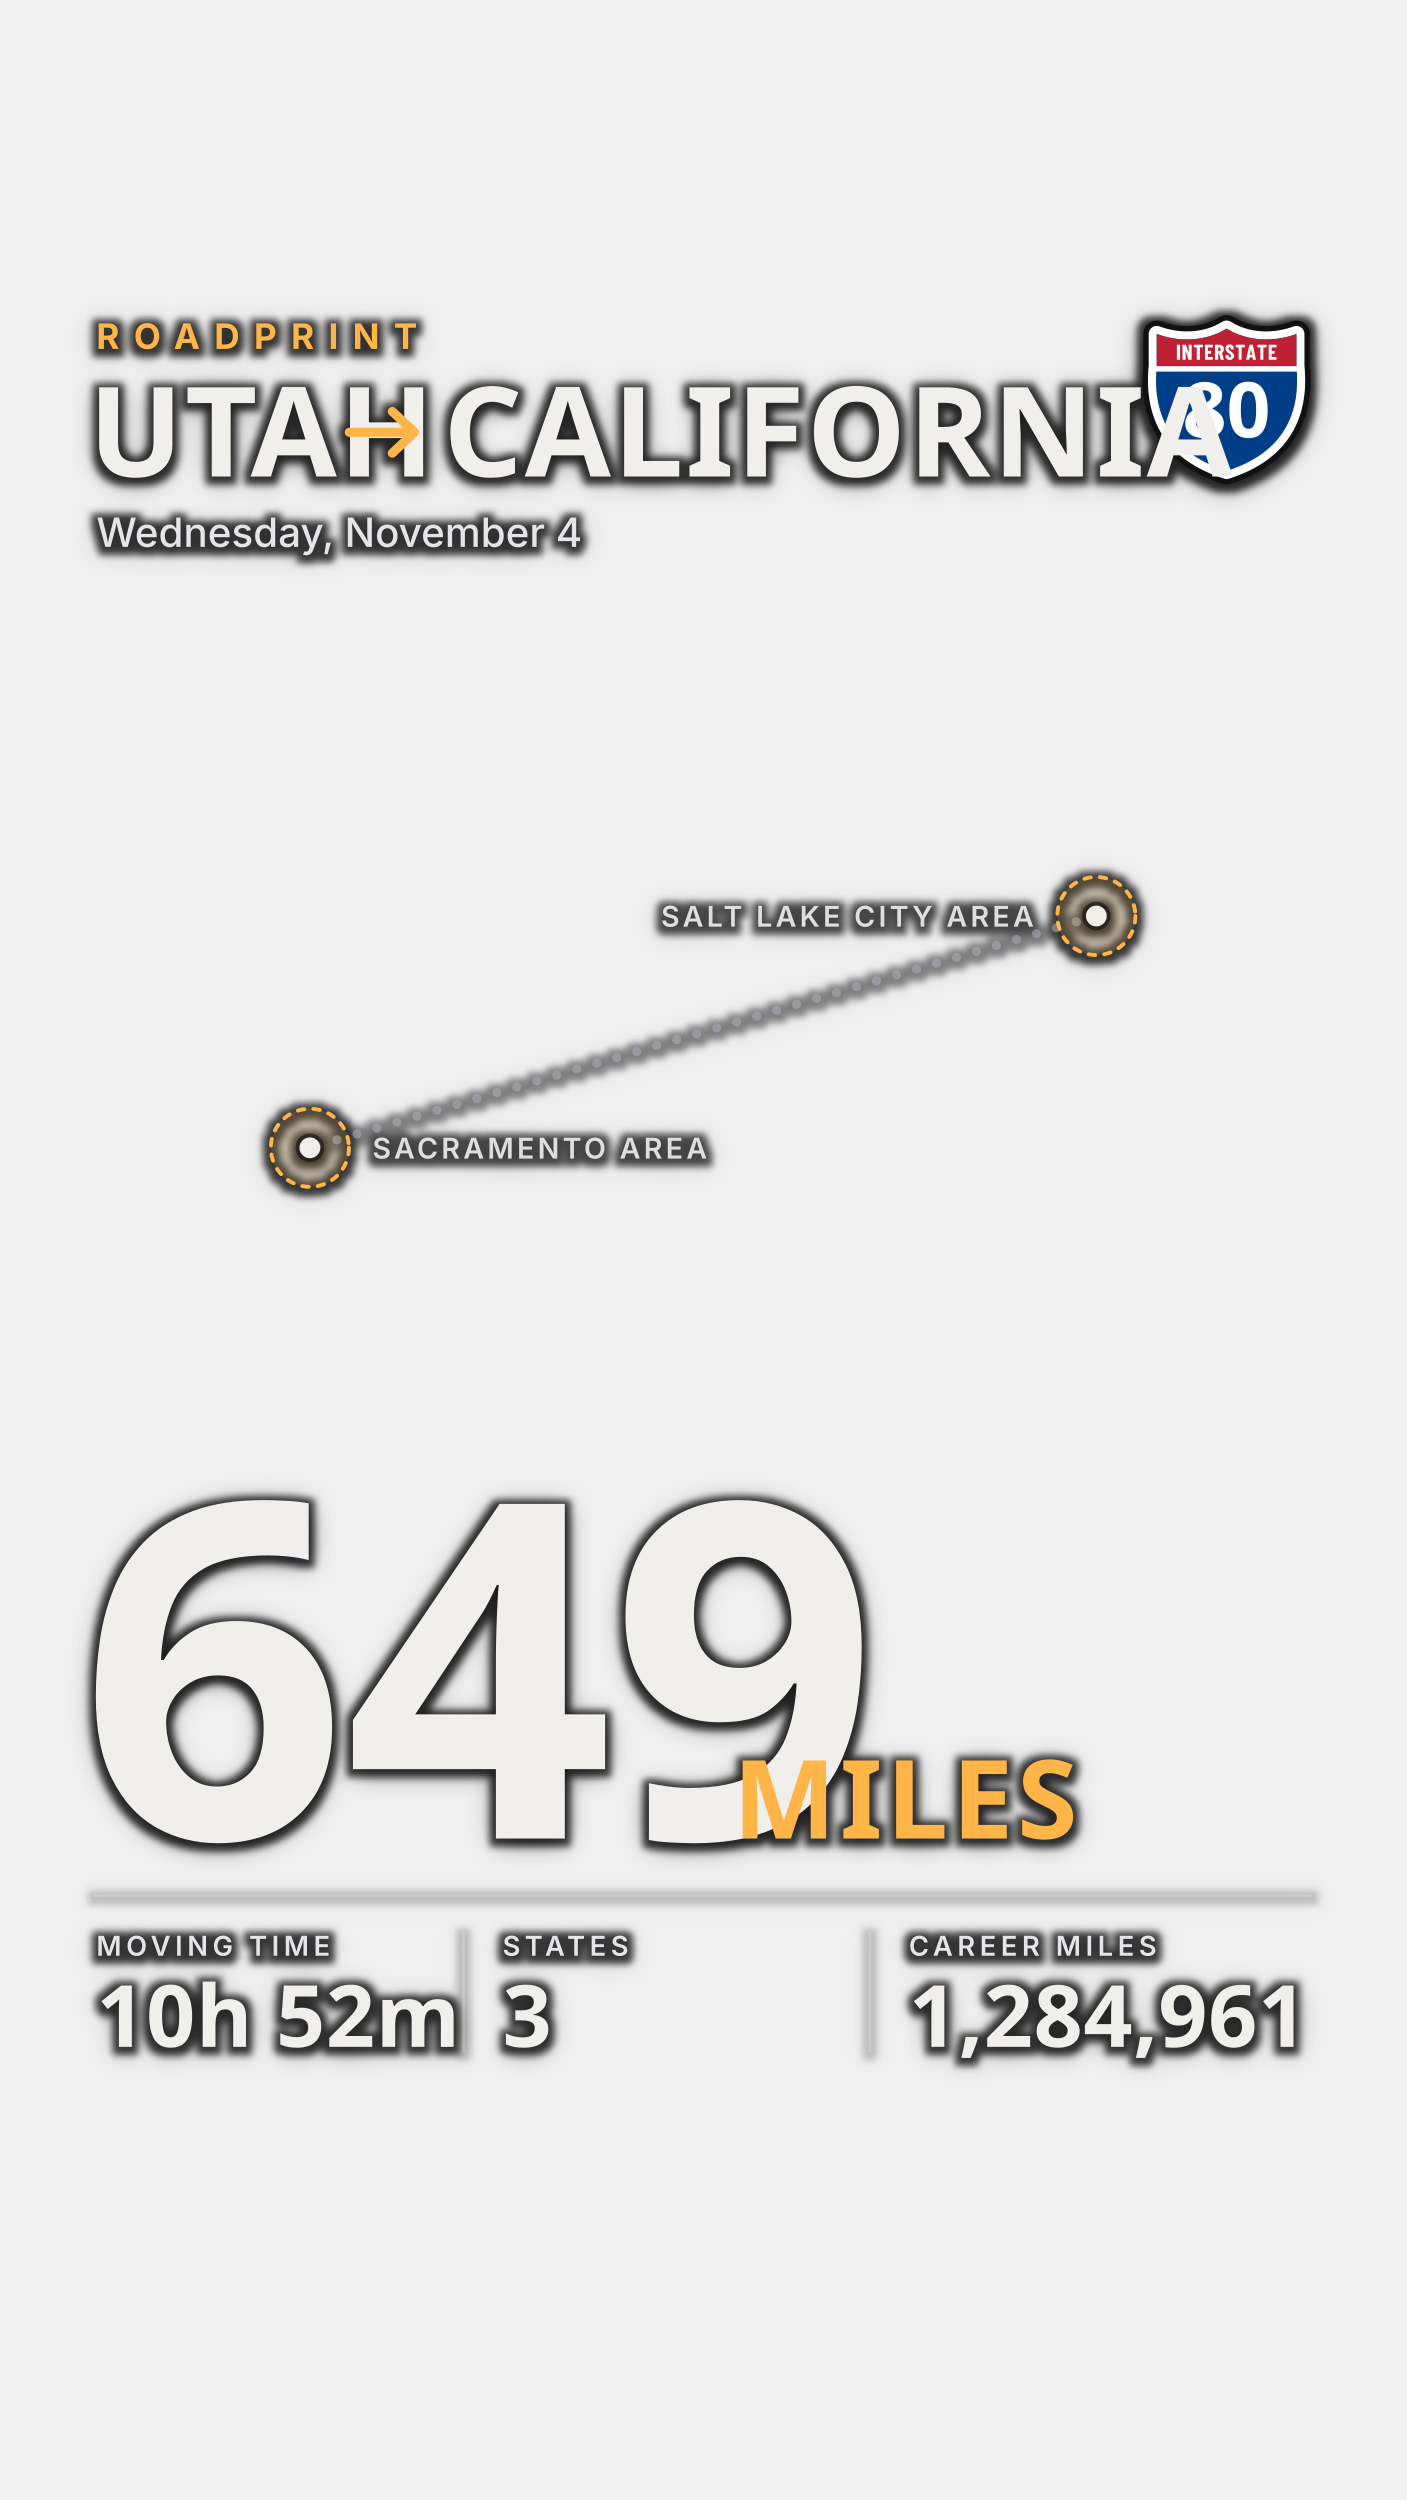
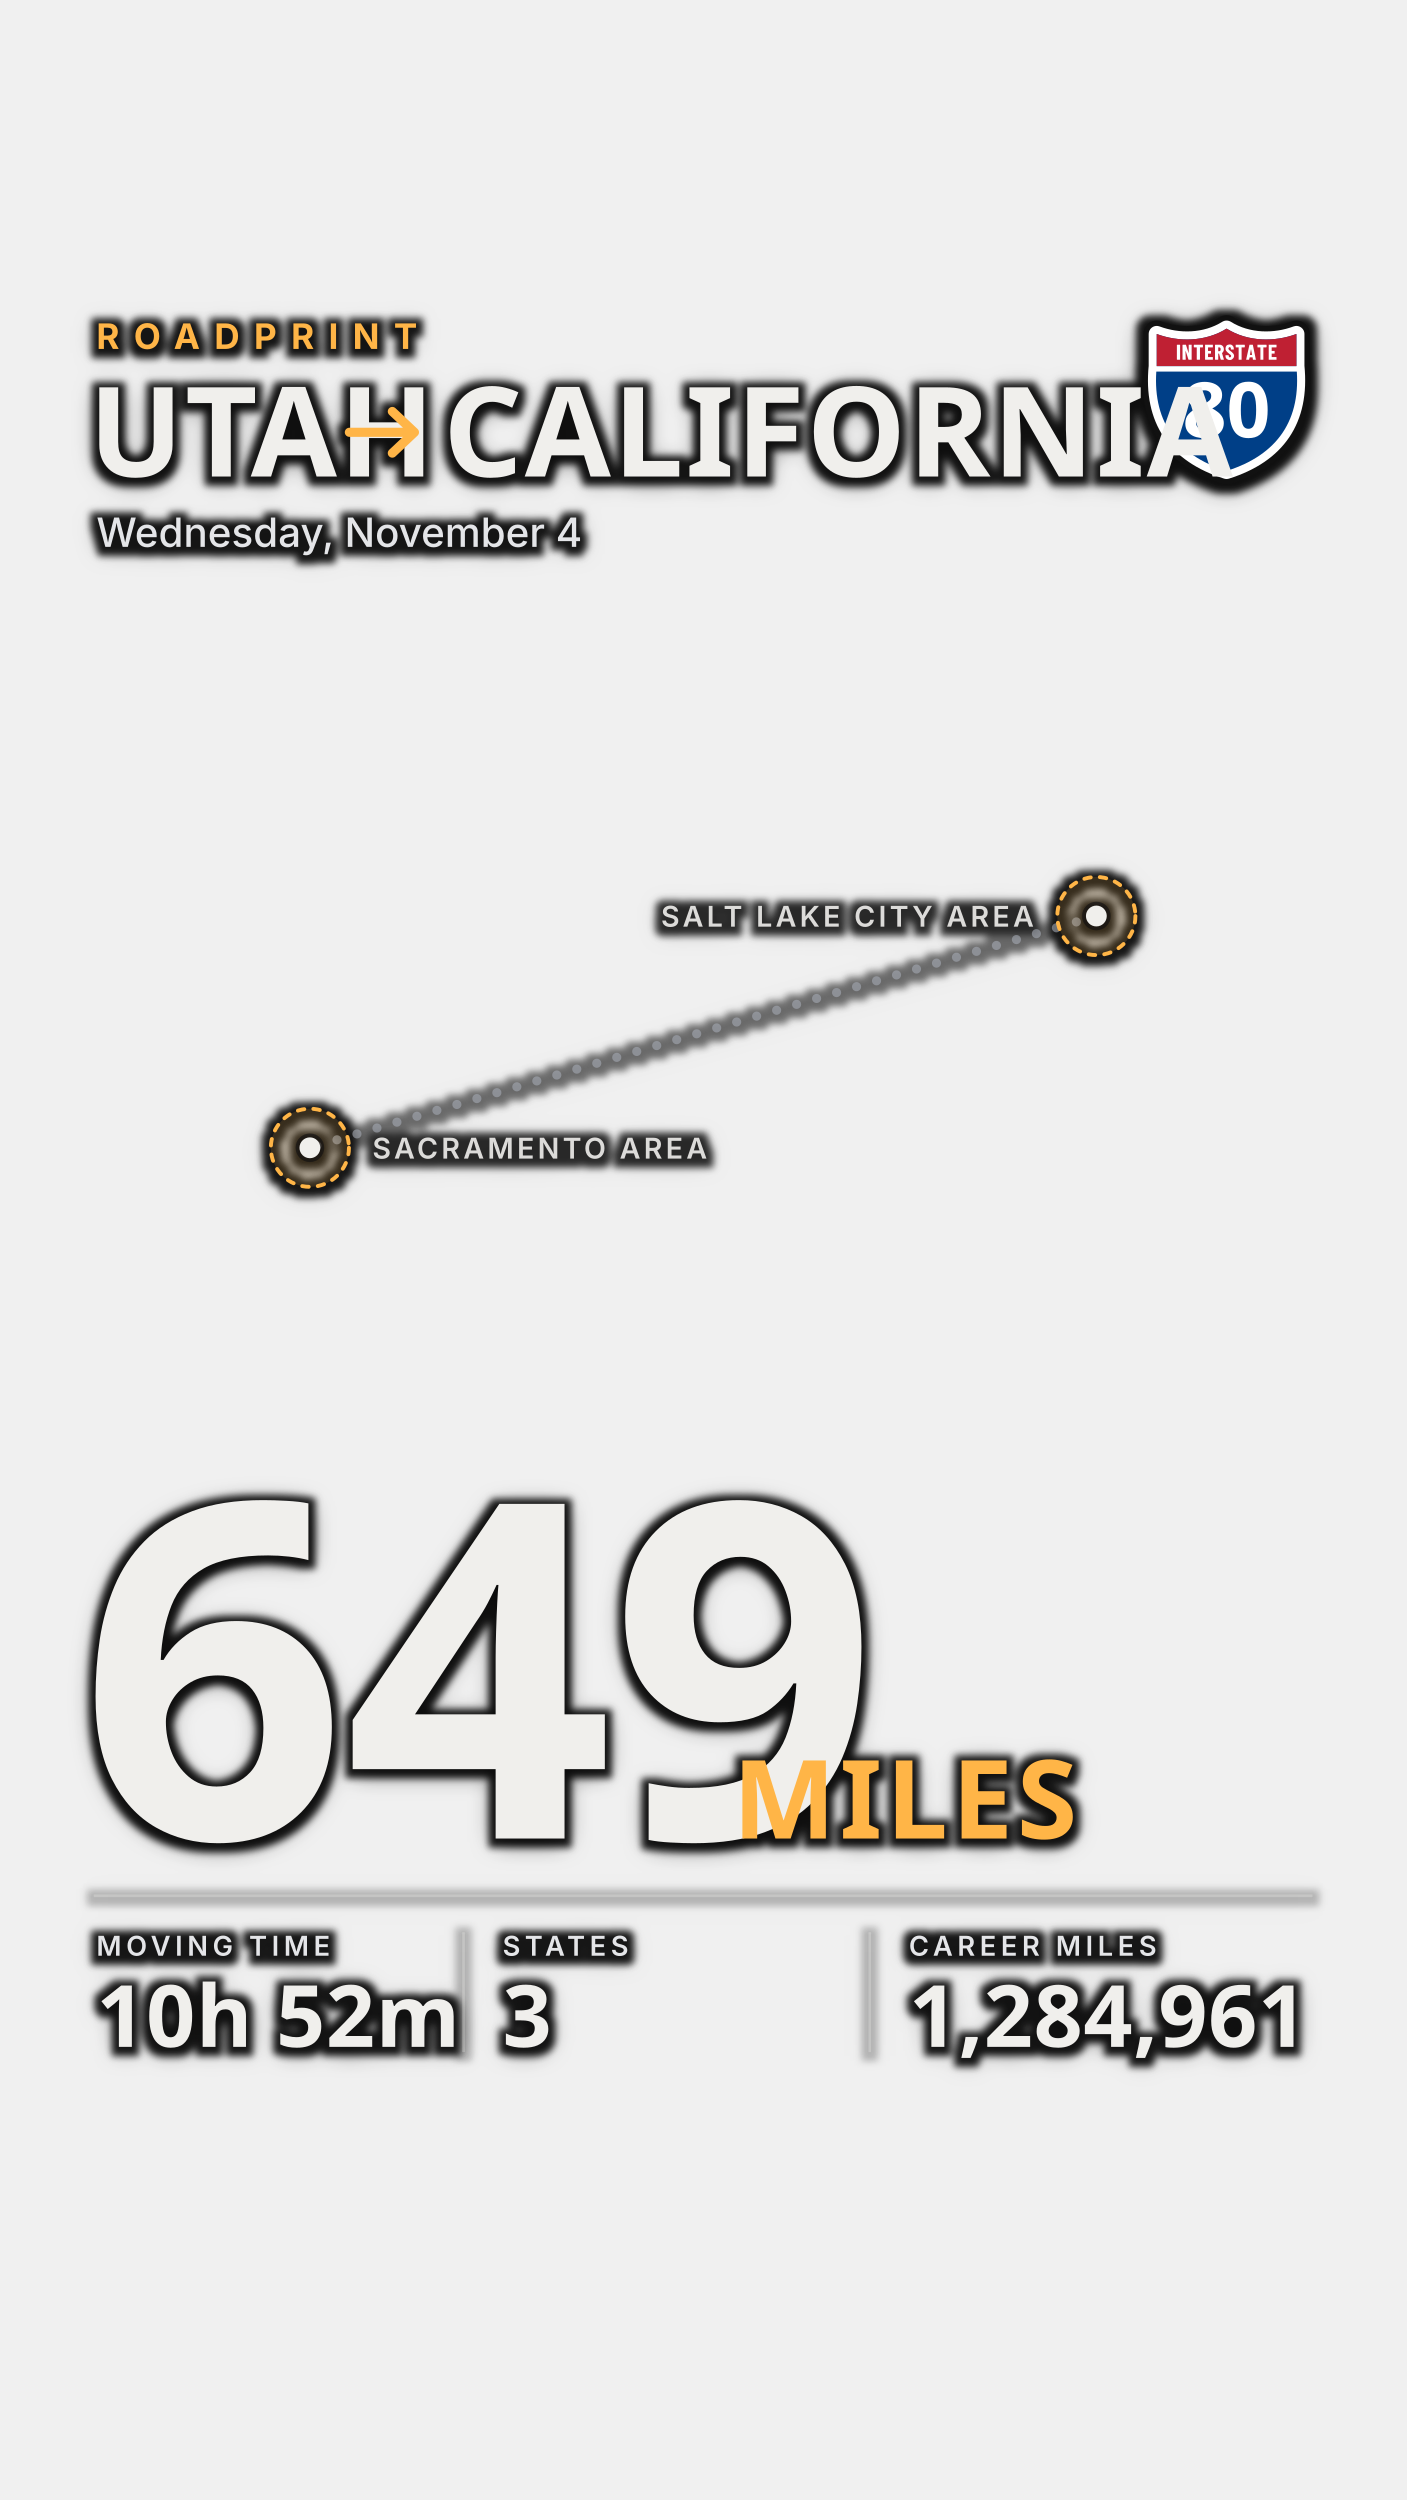
<svg xmlns="http://www.w3.org/2000/svg" viewBox="0 0 1080 1920" width="1080" height="1920">
  <defs>
    <filter id="glow" x="-10%" y="-60%" width="120%" height="220%">
      <feGaussianBlur stdDeviation="16" />
    </filter>
    <filter id="shade" color-interpolation-filters="sRGB" filterUnits="userSpaceOnUse" x="0" y="0" width="1080" height="1920">
      <feColorMatrix in="SourceAlpha" type="matrix" values="0 0 0 0 0.043  0 0 0 0 0.047  0 0 0 0 0.063  0 0 0 1 0" result="a" />
      <feGaussianBlur in="a" stdDeviation="9" result="w" />
      <feOffset in="w" dy="3" result="wo" />
      <feComponentTransfer in="wo" result="wide">
        <feFuncA type="linear" slope="0.62" />
      </feComponentTransfer>
-       <feMorphology in="a" operator="dilate" radius="4" result="ad" />
+       <feMorphology in="a" operator="dilate" radius="5" result="ad" />
      <feGaussianBlur in="ad" stdDeviation="3" result="t" />
      <feOffset in="t" dy="1.5" result="to" />
      <feComponentTransfer in="to" result="tight">
-         <feFuncA type="linear" slope="0.75" />
+         <feFuncA type="linear" slope="0.9" />
      </feComponentTransfer>
      <feMerge>
        <feMergeNode in="wide" />
        <feMergeNode in="tight" />
      </feMerge>
    </filter>
    <linearGradient id="elev" x1="0" y1="0" x2="0" y2="1">
      <stop offset="0" stop-color="#ffb547" stop-opacity="0.5" />
      <stop offset="1" stop-color="#ffb547" stop-opacity="0" />
    </linearGradient>
  </defs>
  <defs>
    <g id="art">
      <text id="wordmark" x="74" y="268" font-family="Inter" font-weight="700" font-size="27" letter-spacing="11" fill="#ffb547">ROADPRINT</text>
      <g id="road-sign" transform="translate(876 240) scale(2.0625)">
        <path d="M32 6C40 11 50 11 58 8L58 20C60 40 51 53 32 59C13 53 4 40 6 20L6 8C14 11 24 11 32 6Z" fill="#111111" stroke="#111111" stroke-width="10" stroke-linejoin="round" />
        <path d="M32 6C40 11 50 11 58 8L58 20C60 40 51 53 32 59C13 53 4 40 6 20L6 8C14 11 24 11 32 6Z" fill="#ffffff" stroke="#ffffff" stroke-width="6" stroke-linejoin="round" />
        <path d="M32 6C40 11 50 11 58 8L58 20C60 40 51 53 32 59C13 53 4 40 6 20L6 8C14 11 24 11 32 6Z" fill="#003f87" />
        <path d="M32 6C40 11 50 11 58 8L58 20L6 20L6 8C14 11 24 11 32 6Z" fill="#bf2033" />
        <rect x="4" y="20" width="56" height="2" fill="#ffffff" />
        <path id="lettering" d="M13.5 17.5l0-5.4q0 0 .1-.1q0 0 0 0l1 0q0 0 0 0q.1 .1 .1 .1l0 5.4q0 0 -.1 .1q0 0 0 0l-1 0q0 0 0 0q-.1-.1 -.1-.1zm4.5-5.5l.9 0q.1 0 .1 0q0 .1 0 .1l0 5.4q0 0 0 .1q0 0 -.1 0l-1 0q-.1 0 -.1-.1l-1-3.1q0 0 0 0q-.1 0 -.1 0l.1 3.1q0 0 -.1 .1q0 0 0 0l-1 0q0 0 0 0q-.1-.1 -.1-.1l0-5.4q0 0 .1-.1q0 0 0 0l1.1 0q.1 0 .1 .1l1 3.1q0 0 0 0q0 0 0 0l0-3.1q0 0 0-.1q.1 0 .1 0zm5.2 .1l0 .8q0 0 0 0q-.1 .1 -.1 .1l-1 0q0 0 0 0l0 4.5q0 0 -.1 .1q0 0 0 0l-1 0q0 0 0 0q-.1-.1 -.1-.1l0-4.5q0 0 0 0l-1 0q0 0 0-.1q-.1 0 -.1 0l0-.8q0 0 .1-.1q0 0 0 0l3.2 0q0 0 .1 0q0 .1 0 .1zm3.6 .9l-1.6 0q-.1 0 -.1 0l0 1.3q0 0 .1 0l.9 0q.1 0 .1 0q0 .1 0 .1l0 .8q0 0 0 .1q0 0 -.1 0l-.9 0q-.1 0 -.1 0l0 1.3q0 0 .1 0l1.6 0q.1 0 .1 .1q0 0 0 0l0 .8q0 0 0 .1q0 0 -.1 0l-2.7 0q-.1 0 -.1 0q0-.1 0-.1l0-5.4q0 0 0-.1q0 0 .1 0l2.7 0q.1 0 .1 0q0 .1 0 .1l0 .8q0 0 0 0q0 .1 -.1 .1zm3 4.5l-.6-2.2q0 0 0 0l-.3 0q0 0 0 0l0 2.2q0 0 -.1 .1q0 0 0 0l-1 0q0 0 0 0q-.1-.1 -.1-.1l0-5.4q0 0 .1-.1q0 0 0 0l1.7 0q.4 0 .7 .2q.4 .2 .6 .6q.2 .4 .2 .9q0 .5 -.2 .8q-.2 .4 -.5 .6q0 0 0 0q-.1 0 0 0l.7 2.4q0 .1 -.1 .1l-.9 0q-.1 0 -.2-.1zm-.9-4.5l0 1.4q0 0 0 0l.4 0q.2 0 .4-.2q.1-.2 .1-.5q0-.3 -.1-.5q-.2-.2 -.4-.2l-.4 0q0 0 0 0zm2.7 3.2l0-.2q0-.1 .1-.1q0 0 0 0l1 0q0 0 0 0q.1 0 .1 .1l0 .1q0 .3 .1 .4q.1 .2 .3 .2q.2 0 .3-.1q.2-.2 .2-.4q0-.3 -.2-.4q-.2-.2 -.6-.5q-.4-.3 -.7-.6q-.2-.2 -.4-.5q-.2-.3 -.2-.8q0-.6 .4-1.1q.5-.4 1.2-.4q.7 0 1.1 .5q.4 .4 .4 1.1l0 .2q0 0 0 0q0 .1 -.1 .1l-.9 0q0 0 -.1-.1q0 0 0 0l0-.3q0-.2 -.1-.3q-.1-.2 -.3-.2q-.2 0 -.3 .1q-.2 .2 -.2 .4q0 .3 .2 .5q.1 .1 .6 .5q.5 .3 .7 .6q.3 .2 .4 .5q.2 .2 .2 .6q0 .7 -.5 1.1q-.4 .5 -1.1 .5q-.5 0 -.8-.2q-.4-.2 -.6-.5q-.2-.4 -.2-.8zm7.2-4.1l0 .8q0 0 -.1 0q0 .1 0 .1l-1 0q-.1 0 -.1 0l0 4.5q0 0 0 .1q0 0 -.1 0l-.9 0q0 0 -.1 0q0-.1 0-.1l0-4.5q0 0 0 0l-1 0q0 0 -.1-.1q0 0 0 0l0-.8q0 0 0-.1q.1 0 .1 0l3.2 0q0 0 0 0q.1 .1 .1 .1zm3 5.4l-.1-.8q0 0 -.1 0l-1 0q0 0 0 0l-.2 .8q0 .1 -.1 .1l-.9 0q-.1 0 -.1-.1l1.2-5.4q0-.1 .1-.1l1.1 0q.1 0 .1 .1l1.1 5.4l.1 0q0 .1 -.1 .1l-1 0q-.1 0 -.1-.1zm-1-1.7l.7 0q0 0 0 0l-.4-2.2q0 0 0 0q0 0 0 0l-.4 2.2q0 0 .1 0zm6.1-3.7l0 .8q0 0 -.1 0q0 .1 0 .1l-1 0q-.1 0 -.1 0l0 4.5q0 0 0 .1q0 0 -.1 0l-.9 0q0 0 -.1 0q0-.1 0-.1l0-4.5q0 0 0 0l-1 0q0 0 -.1-.1q0 0 0 0l0-.8q0 0 0-.1q.1 0 .1 0l3.2 0q0 0 0 0q.1 .1 .1 .1zm3.6 .9l-1.7 0q0 0 0 0l0 1.3q0 0 0 0l1 0q0 0 .1 0q0 .1 0 .1l0 .8q0 0 0 .1q-.1 0 -.1 0l-1 0q0 0 0 0l0 1.3q0 0 0 0l1.7 0q0 0 .1 .1q0 0 0 0l0 .8q0 0 0 .1q-.1 0 -.1 0l-2.7 0q-.1 0 -.1 0q0-.1 0-.1l0-5.4q0 0 0-.1q0 0 .1 0l2.7 0q0 0 .1 0q0 .1 0 .1l0 .8q0 0 0 0q-.1 .1 -.1 .1z" fill="#ffffff" />
        <text x="32" y="46.5" text-anchor="middle" font-family="Barlow Condensed" font-weight="700" font-stretch="condensed" font-size="28.6" fill="#ffffff">80</text>
      </g>
-       <text id="title" x="68" y="366" font-family="Barlow Condensed" font-weight="700" font-stretch="condensed" font-size="96" letter-spacing="1.5" fill="#f0efec">UTAH</text>
+       <text id="title" x="68.1" y="366" font-family="Barlow Condensed" font-weight="700" font-stretch="condensed" font-size="96" letter-spacing="1.5" fill="#f0efec">UTAH</text>
      <path class="title-arrow" d="M268.3 332 h50 m-17 -16 l17 16 l-17 16" fill="none" stroke="#ffb547" stroke-width="7" stroke-linecap="round" stroke-linejoin="round" />
      <text id="title-2" x="340.3" y="366" font-family="Barlow Condensed" font-weight="700" font-stretch="condensed" font-size="96" letter-spacing="1.5" fill="#f0efec">CALIFORNIA</text>
      <text id="date" x="74" y="420" font-family="Inter" font-weight="500" font-size="31" fill="#e4e5e8">Wednesday, November 4</text>
      <path id="places-connector" d="M842 703.5 L238 881.5" stroke="#a6aab4" stroke-opacity="0.6" stroke-width="7" stroke-dasharray="0 16" stroke-linecap="round" />
      <g id="start">
        <circle cx="842" cy="703.5" r="30" fill="#ffb547" fill-opacity="0.14" />
        <circle cx="842" cy="703.5" r="30" fill="none" stroke="#ffb547" stroke-width="3" stroke-dasharray="5 7" stroke-linecap="round" />
        <circle cx="842" cy="703.5" r="11" fill="#0b0c10" fill-opacity="0.55" />
        <circle cx="842" cy="703.5" r="8" fill="#f0efec" />
      </g>
      <g id="end">
        <circle cx="238" cy="881.5" r="30" fill="#ffb547" fill-opacity="0.14" />
        <circle cx="238" cy="881.5" r="30" fill="none" stroke="#ffb547" stroke-width="3" stroke-dasharray="5 7" stroke-linecap="round" />
        <circle cx="238" cy="881.5" r="11" fill="#0b0c10" fill-opacity="0.55" />
        <circle cx="238" cy="881.5" r="8" fill="#f0efec" />
      </g>
      <text id="start-label" x="794" y="711.7" text-anchor="end" font-family="Inter" font-weight="600" font-size="22" letter-spacing="2.5" fill="#f0efec" fill-opacity="0.9">SALT LAKE CITY AREA</text>
      <text id="end-label" x="286" y="889.8" font-family="Inter" font-weight="600" font-size="22" letter-spacing="2.5" fill="#f0efec" fill-opacity="0.9">SACRAMENTO AREA</text>
-       <text id="distance" x="61" y="1412" font-family="Barlow Condensed" font-weight="700" font-stretch="condensed" font-size="360" letter-spacing="-2" fill="#f0efec">649</text>
-       <text id="distance-unit" x="562.8" y="1412" font-family="Barlow Condensed" font-weight="700" font-stretch="condensed" font-size="84" letter-spacing="3" fill="#ffb547">MILES</text>
+       <text id="distance" x="60.8" y="1412" font-family="Barlow Condensed" font-weight="700" font-stretch="condensed" font-size="360" letter-spacing="-2" fill="#f0efec">649</text>
+       <text id="distance-unit" x="562.6" y="1412" font-family="Barlow Condensed" font-weight="700" font-stretch="condensed" font-size="84" letter-spacing="3" fill="#ffb547">MILES</text>
      <path d="M72 1456 H1008" stroke="#f0efec" stroke-opacity="0.28" stroke-width="2" />
      <text id="stat-1-label" x="74" y="1502" font-family="Inter" font-weight="600" font-size="21" letter-spacing="3.5" fill="#e4e5e8">MOVING TIME</text>
      <text id="stat-1-value" x="74" y="1572" font-family="Barlow Condensed" font-weight="600" font-stretch="condensed" font-size="66" letter-spacing="0.5" fill="#f0efec">10h 52m</text>
      <path d="M356 1484 V1576" stroke="#f0efec" stroke-opacity="0.28" stroke-width="2" />
      <text id="stat-2-label" x="386" y="1502" font-family="Inter" font-weight="600" font-size="21" letter-spacing="3.5" fill="#e4e5e8">STATES</text>
      <text id="stat-2-value" x="386" y="1572" font-family="Barlow Condensed" font-weight="600" font-stretch="condensed" font-size="66" letter-spacing="0.5" fill="#f0efec">3</text>
      <path d="M668 1484 V1576" stroke="#f0efec" stroke-opacity="0.28" stroke-width="2" />
      <text id="stat-3-label" x="698" y="1502" font-family="Inter" font-weight="600" font-size="21" letter-spacing="3.5" fill="#e4e5e8">CAREER MILES</text>
      <text id="stat-3-value" x="698" y="1572" font-family="Barlow Condensed" font-weight="600" font-stretch="condensed" font-size="66" letter-spacing="0.5" fill="#f0efec">1,284,961</text>
    </g>
  </defs>
  <use href="#art" filter="url(#shade)" />
  <use href="#art" />
</svg>
